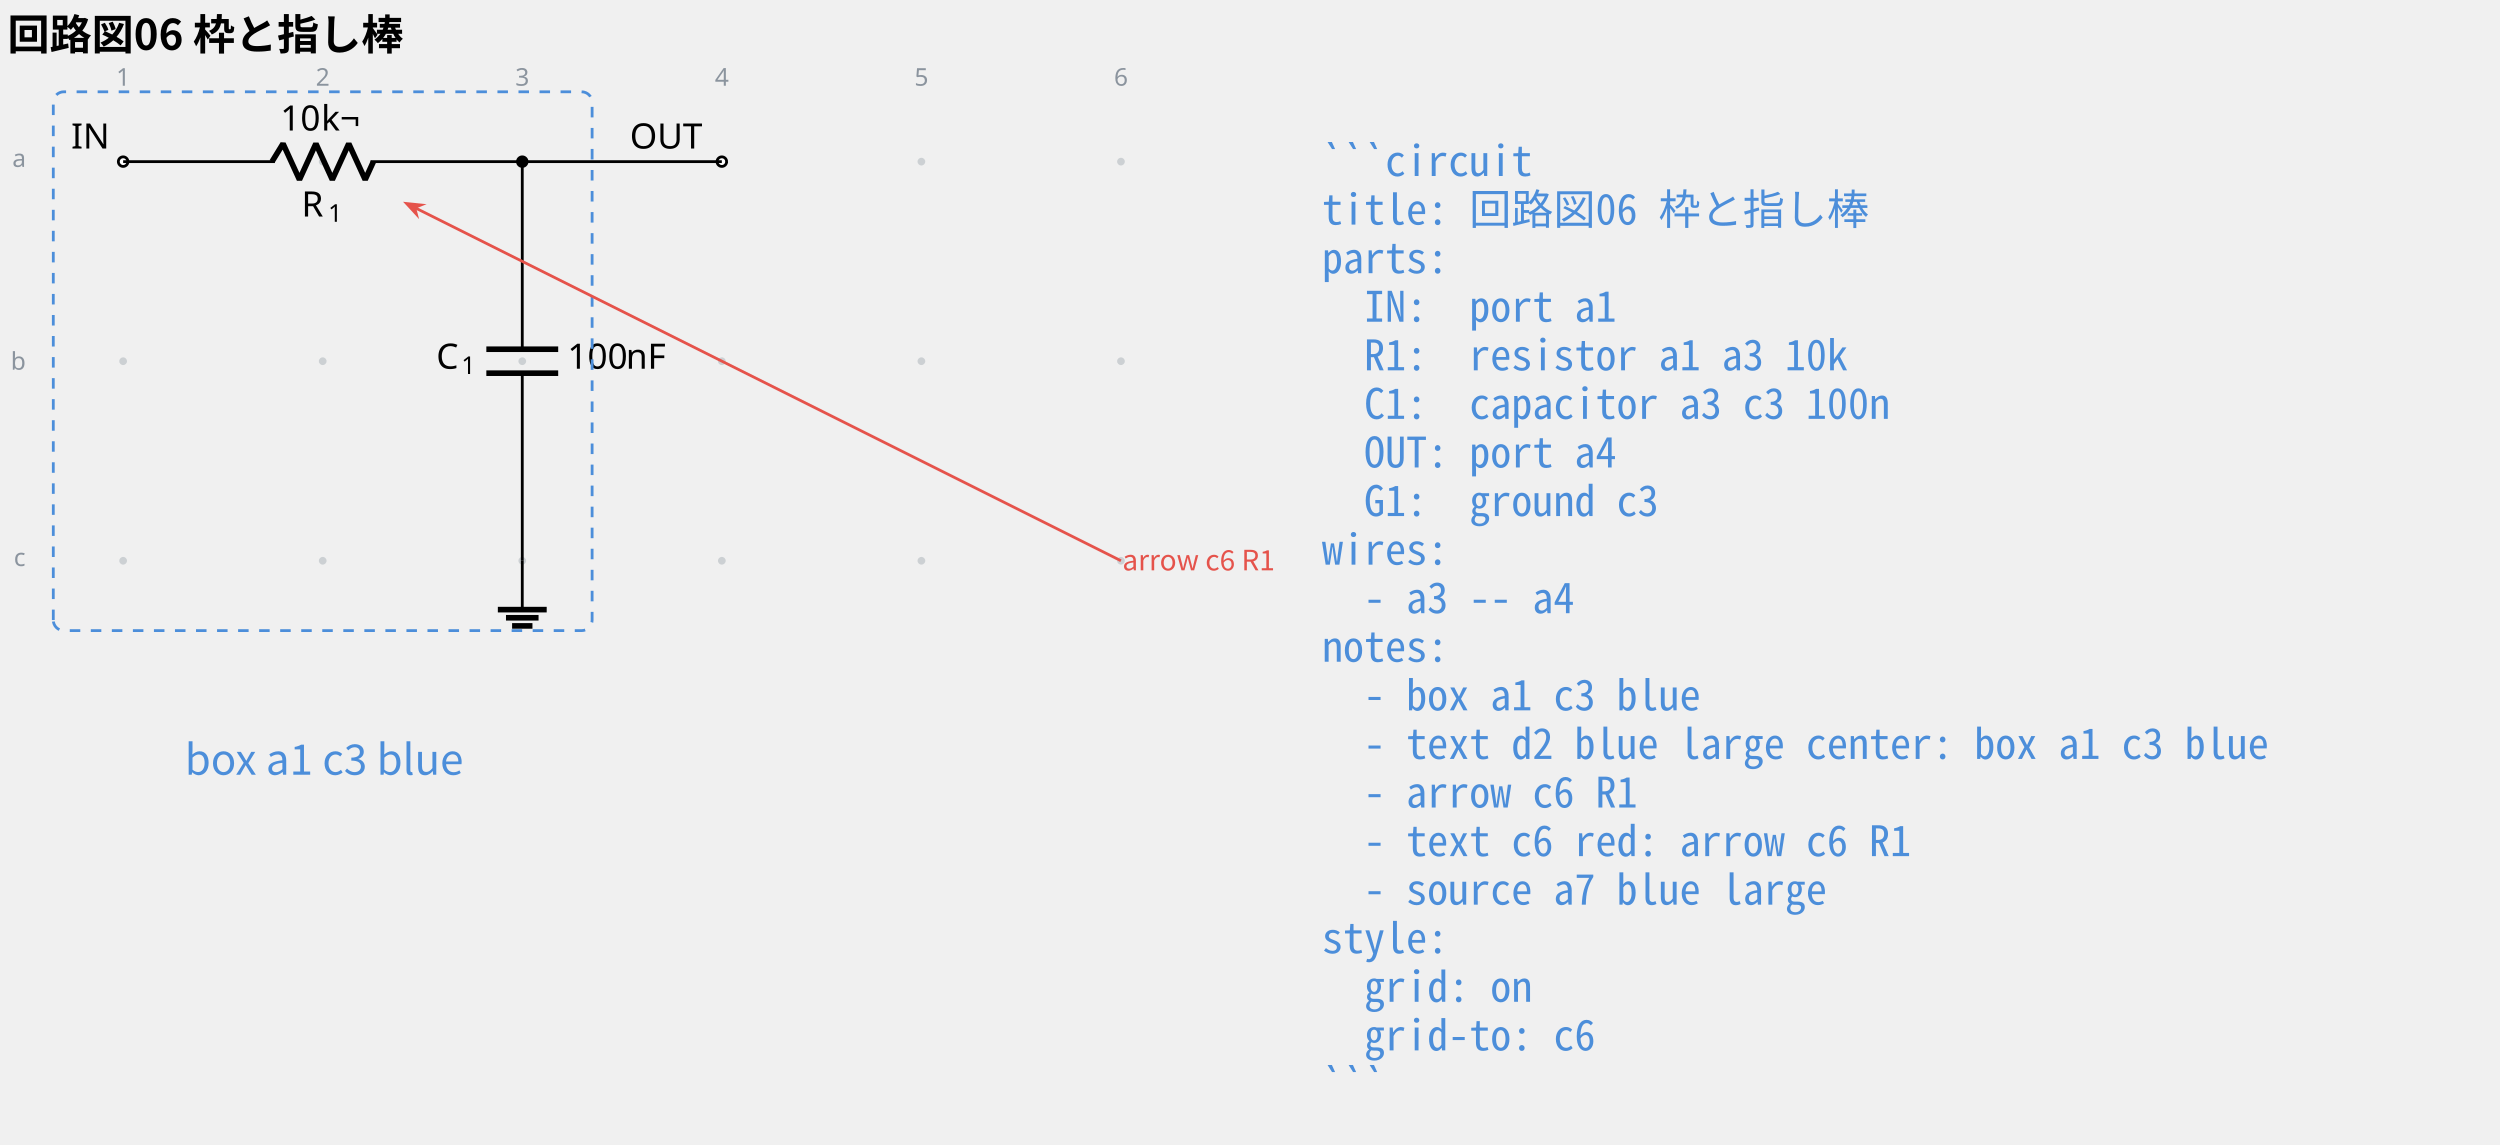
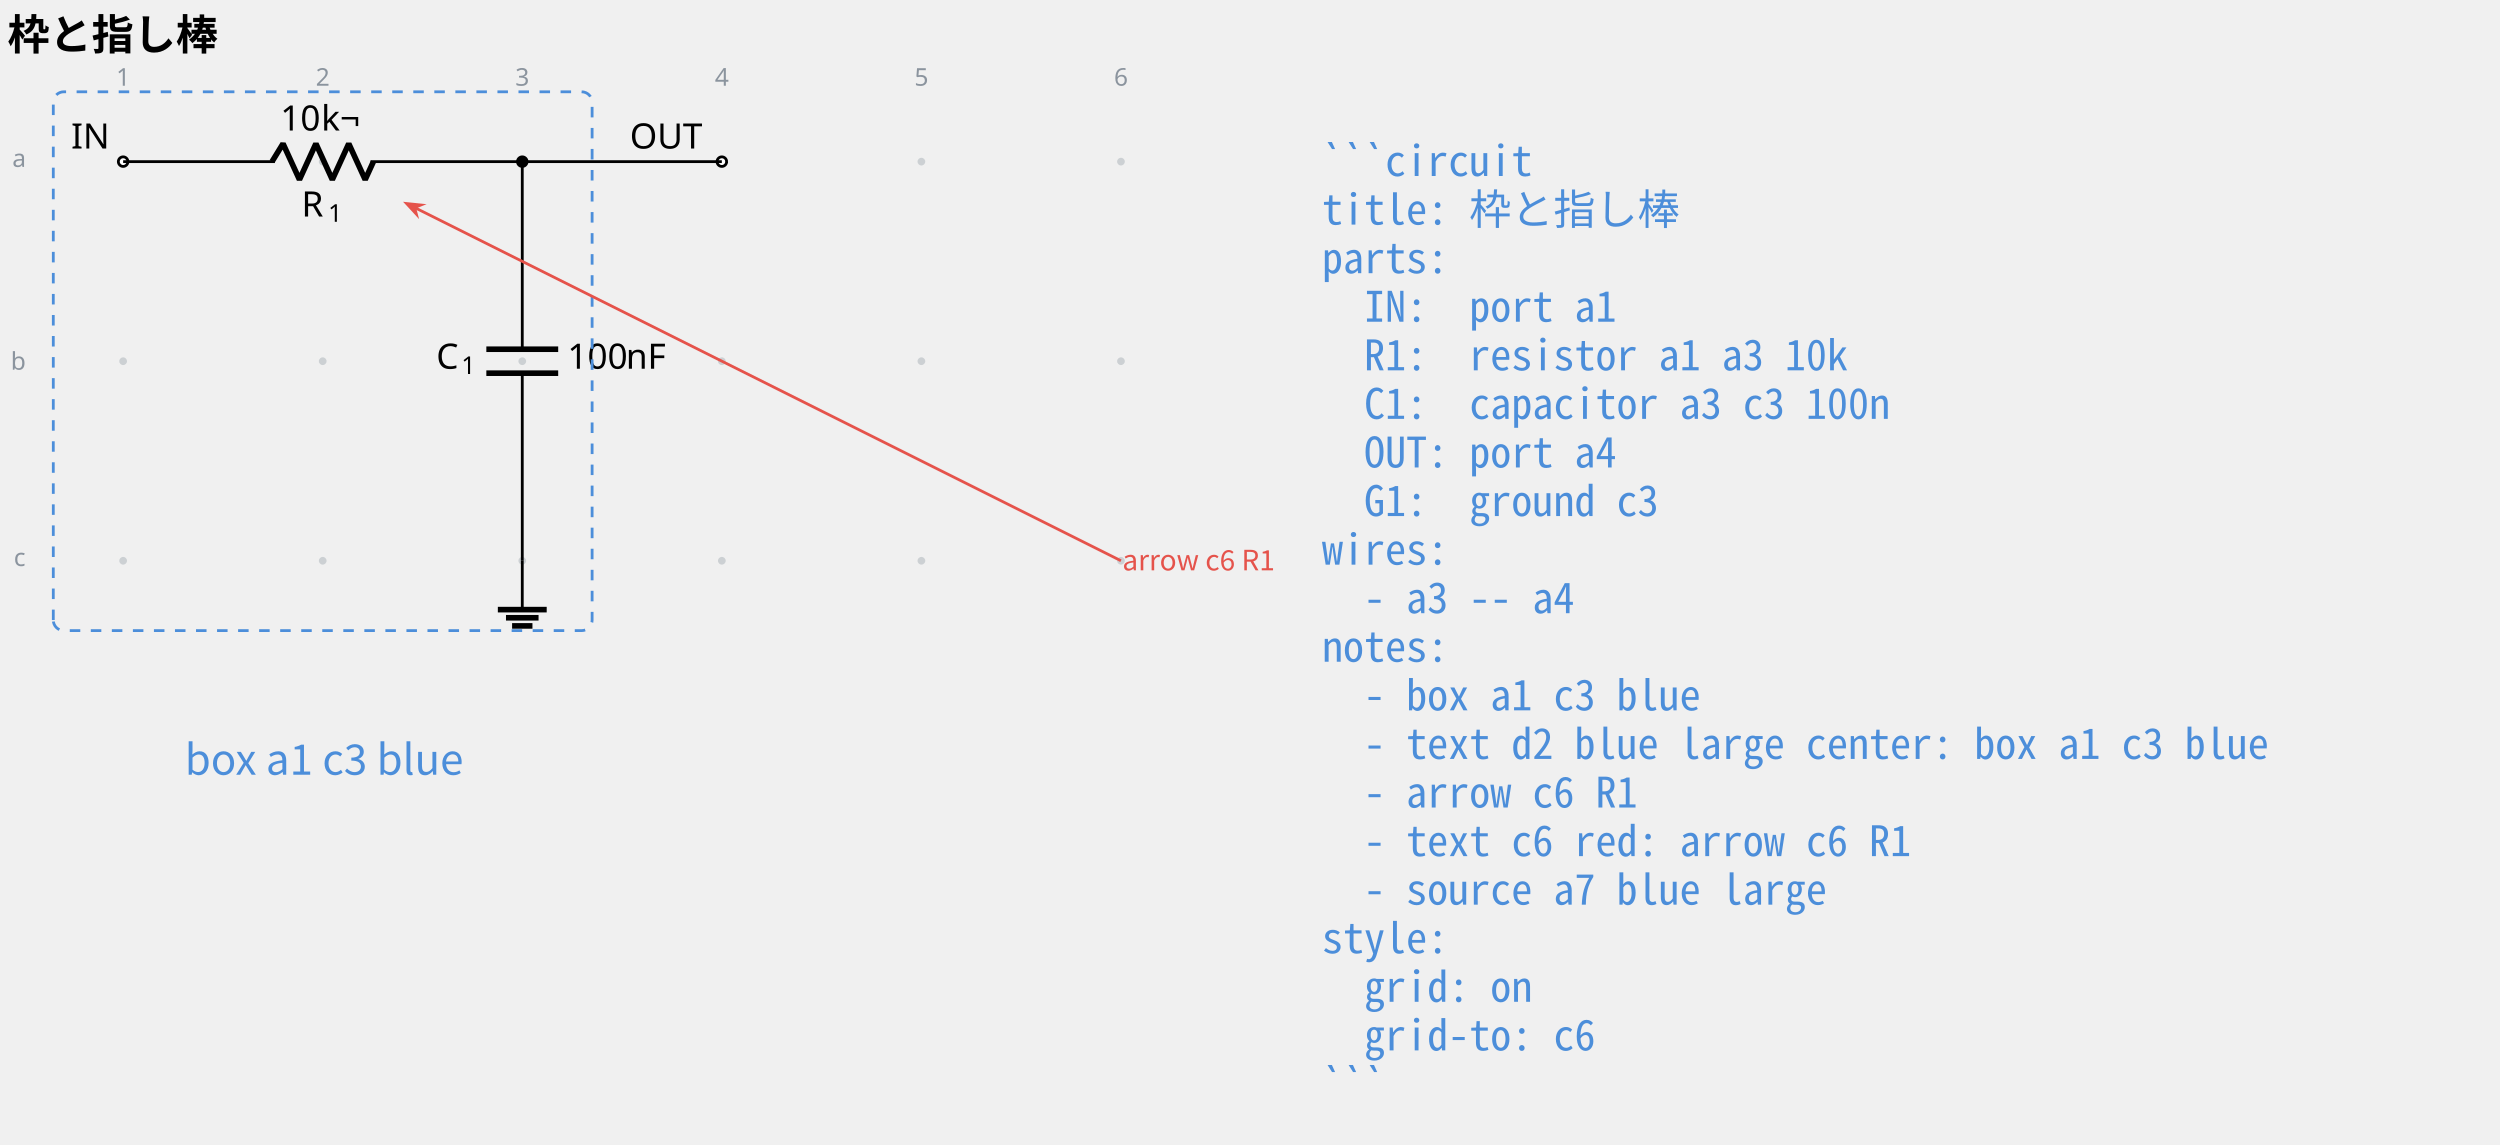
<svg xmlns="http://www.w3.org/2000/svg" data-circuit-fence="0.1.0" fill="currentColor" width="950.495" height="435.191" viewBox="-72 -72 712.871 326.393">
  <g stroke="currentColor" stroke-miterlimit="10" stroke-width=".8">
    <path fill="#8b949e" fill-opacity=".35" stroke="none" stroke-opacity=".35" d="M-35.787-25.909a1.1 1.1 0 1 0-2.2 0 1.1 1.1 0 0 0 2.2 0M-35.787 30.997a1.1 1.1 0 1 0-2.2 0 1.1 1.1 0 0 0 2.2 0M-35.787 87.902a1.1 1.1 0 1 0-2.2 0 1.1 1.1 0 0 0 2.2 0M21.118-25.909a1.1 1.1 0 1 0-2.2 0 1.1 1.1 0 0 0 2.2 0M21.118 30.997a1.1 1.1 0 1 0-2.2 0 1.1 1.1 0 0 0 2.2 0M21.118 87.902a1.1 1.1 0 1 0-2.2 0 1.1 1.1 0 0 0 2.2 0M78.024-25.909a1.1 1.1 0 1 0-2.2 0 1.1 1.1 0 0 0 2.2 0M78.024 30.997a1.1 1.1 0 1 0-2.2 0 1.1 1.1 0 0 0 2.2 0M78.024 87.902a1.1 1.1 0 1 0-2.2 0 1.1 1.1 0 0 0 2.2 0M134.93-25.909a1.1 1.1 0 1 0-2.2 0 1.1 1.1 0 0 0 2.2 0M134.93 30.997a1.1 1.1 0 1 0-2.2 0 1.1 1.1 0 0 0 2.2 0M134.93 87.902a1.1 1.1 0 1 0-2.2 0 1.1 1.1 0 0 0 2.2 0M191.835-25.909a1.1 1.1 0 1 0-2.2 0 1.1 1.1 0 0 0 2.2 0M191.835 30.997a1.1 1.1 0 1 0-2.2 0 1.1 1.1 0 0 0 2.2 0M191.835 87.902a1.1 1.1 0 1 0-2.2 0 1.1 1.1 0 0 0 2.2 0M248.74-25.909a1.1 1.1 0 1 0-2.2 0 1.1 1.1 0 0 0 2.2 0M248.74 30.997a1.1 1.1 0 1 0-2.2 0 1.1 1.1 0 0 0 2.2 0M248.74 87.902a1.1 1.1 0 1 0-2.2 0 1.1 1.1 0 0 0 2.2 0m-1.1 0" />
    <g fill="#8b949e" stroke="#8b949e">
      <text x="-36.887" y="-25.909" fill="#8b949e" stroke="none" font-family="cmr7" font-size="7" transform="translate(-1.993 -21.645)">1</text>
    </g>
    <g fill="#8b949e" stroke="#8b949e">
      <text x="-36.887" y="-25.909" fill="#8b949e" stroke="none" font-family="cmr7" font-size="7" transform="translate(54.912 -21.645)">2</text>
    </g>
    <g fill="#8b949e" stroke="#8b949e">
      <text x="-36.887" y="-25.909" fill="#8b949e" stroke="none" font-family="cmr7" font-size="7" transform="translate(111.818 -21.645)">3</text>
    </g>
    <g fill="#8b949e" stroke="#8b949e">
      <text x="-36.887" y="-25.909" fill="#8b949e" stroke="none" font-family="cmr7" font-size="7" transform="translate(168.723 -21.645)">4</text>
    </g>
    <g fill="#8b949e" stroke="#8b949e">
      <text x="-36.887" y="-25.909" fill="#8b949e" stroke="none" font-family="cmr7" font-size="7" transform="translate(225.629 -21.645)">5</text>
    </g>
    <g fill="#8b949e" stroke="#8b949e">
      <text x="-36.887" y="-25.909" fill="#8b949e" stroke="none" font-family="cmr7" font-size="7" transform="translate(282.534 -21.645)">6</text>
    </g>
    <g fill="#8b949e" stroke="#8b949e">
      <text x="-36.887" y="-25.909" fill="#8b949e" stroke="none" font-family="cmr7" font-size="7" transform="translate(-31.62 1.507)">a</text>
    </g>
    <g fill="#8b949e" stroke="#8b949e">
      <text x="-36.887" y="-25.909" fill="#8b949e" stroke="none" font-family="cmr7" font-size="7" transform="translate(-32.05 59.336)">b</text>
    </g>
    <g fill="#8b949e" stroke="#8b949e">
      <text x="-36.887" y="-25.909" fill="#8b949e" stroke="none" font-family="cmr7" font-size="7" transform="translate(-31.189 115.318)">c</text>
    </g>
    <g fill="#ffffff">
      <path d="M-35.522-25.909a1.365 1.365 0 1 0-2.73 0 1.365 1.365 0 0 0 2.73 0Zm-1.365 0" />
    </g>
    <text x="-36.887" y="-25.909" stroke="none" font-family="cmr10" font-size="10" transform="translate(-14.844 -3.733)">IN</text>
    <path fill="none" d="M-36.887-25.909h.4m-.4 0H6.36m27.315 0h43.248m-.4 0h.4" />
    <g stroke-linejoin="bevel" stroke-width="1.6">
      <path fill="none" d="m5.561-25.909 3.143-5.121 4.686 10.243 4.685-10.243 4.686 10.243 4.686-10.243 4.686 10.243 2.343-5.122" />
    </g>
    <g stroke="none">
      <text x="-36.887" y="-25.909" font-family="cmmi10" font-size="10" transform="translate(50.866 15.648)">R</text>
      <text x="-29.294" y="-24.409" font-family="cmr7" font-size="7" transform="translate(50.866 15.648)">1</text>
    </g>
    <g stroke="none" font-family="cmr10" font-size="10">
      <text x="-36.887" y="-25.909" transform="translate(44.822 -8.863)">10</text>
      <text x="-25.221" y="-25.909" transform="translate(44.822 -8.863)">k¬</text>
    </g>
    <path fill="none" d="M76.924-25.909v.4m0-.4v53.491m0 6.829v53.491m0-.4v.4" />
    <g stroke-width="1.6">
      <path fill="none" d="M87.167 27.582H66.68m20.486 6.829H66.68" />
    </g>
    <g stroke="none">
      <text x="-36.887" y="-25.909" font-family="cmmi10" font-size="10" transform="translate(89.296 59.058)">C</text>
      <text x="-29.74" y="-24.409" font-family="cmr7" font-size="7" transform="translate(89.296 59.058)">1</text>
    </g>
    <g stroke="none" font-family="cmr10" font-size="10">
      <text x="-36.887" y="-25.909" transform="translate(126.693 59.058)">100</text>
      <text x="-20.22" y="-25.909" transform="translate(126.693 59.058)">nF</text>
    </g>
    <g fill="#ffffff">
      <path d="M135.195-25.909a1.365 1.365 0 1 0-2.731 0 1.365 1.365 0 0 0 2.73 0Zm-1.366 0" />
    </g>
    <text x="-36.887" y="-25.909" stroke="none" font-family="cmr10" font-size="10" transform="translate(144.483 -3.733)">OUT</text>
    <path fill="none" d="M76.924 87.902v13.93" />
    <path fill="none" stroke-width="1.6" d="M69.959 101.833h13.93m-11.609 2.321h9.287m-7.545 2.322h5.804" />
    <path fill="none" d="M76.924-25.909h56.905" />
    <path d="M78.29-25.909a1.365 1.365 0 1 0-2.732 0 1.365 1.365 0 0 0 2.731 0Zm-1.366 0" />
    <path fill="none" stroke="#4c8eda" stroke-dasharray="3.0,3.0" d="M-56.804 104.819V-42.826a3 3 0 0 1 3-3H93.841a3 3 0 0 1 3 3V104.82a3 3 0 0 1-3 3H-53.804a3 3 0 0 1-3-3ZM96.841-45.826" />
    <g>
      <text x="-36.887" y="-25.909" fill="#4c8eda" stroke="none" font-family="'Noto Sans CJK JP','Noto Sans JP','Hiragino Sans','Yu Gothic',sans-serif" font-size="12" transform="translate(57.305 174.816)" text-anchor="middle">box a1 c3 blue</text>
    </g>
    <g fill="#e5534b" stroke="#e5534b">
      <path fill="none" d="M247.64 87.902 46.407-12.728" />
      <path stroke-width=".8" d="m43.941-13.962 2.777 3.009-.49-1.865 1.785-.727Z" />
    </g>
    <g>
      <text x="-36.887" y="-25.909" fill="#e5534b" stroke="none" font-family="'Noto Sans CJK JP','Noto Sans JP','Hiragino Sans','Yu Gothic',sans-serif" font-size="8" transform="translate(284.927 116.544)">arrow c6 R1</text>
    </g>
    <g>
      <text x="-36.887" y="-25.909" fill="#4c8eda" stroke="none" font-family="'Noto Sans Mono CJK JP',ui-monospace,'SFMono-Regular',Consolas,'Liberation Mono',monospace" font-size="12" transform="translate(341.833 4.1)" xml:space="preserve">```circuit</text>
    </g>
    <g>
-       <text x="-36.887" y="-25.909" fill="#4c8eda" stroke="none" font-family="'Noto Sans Mono CJK JP',ui-monospace,'SFMono-Regular',Consolas,'Liberation Mono',monospace" font-size="12" transform="translate(341.833 17.956)" xml:space="preserve">title: 回路図06 枠と指し棒</text>
+       <text x="-36.887" y="-25.909" fill="#4c8eda" stroke="none" font-family="'Noto Sans Mono CJK JP',ui-monospace,'SFMono-Regular',Consolas,'Liberation Mono',monospace" font-size="12" transform="translate(341.833 17.956)" xml:space="preserve">title: 枠と指し棒</text>
    </g>
    <g>
      <text x="-36.887" y="-25.909" fill="#4c8eda" stroke="none" font-family="'Noto Sans Mono CJK JP',ui-monospace,'SFMono-Regular',Consolas,'Liberation Mono',monospace" font-size="12" transform="translate(341.833 31.813)" xml:space="preserve">parts:</text>
    </g>
    <g>
      <text x="-36.887" y="-25.909" fill="#4c8eda" stroke="none" font-family="'Noto Sans Mono CJK JP',ui-monospace,'SFMono-Regular',Consolas,'Liberation Mono',monospace" font-size="12" transform="translate(341.833 45.641)" xml:space="preserve">  IN:  port a1</text>
    </g>
    <g>
      <text x="-36.887" y="-25.909" fill="#4c8eda" stroke="none" font-family="'Noto Sans Mono CJK JP',ui-monospace,'SFMono-Regular',Consolas,'Liberation Mono',monospace" font-size="12" transform="translate(341.833 59.498)" xml:space="preserve">  R1:  resistor a1 a3 10k</text>
    </g>
    <g>
      <text x="-36.887" y="-25.909" fill="#4c8eda" stroke="none" font-family="'Noto Sans Mono CJK JP',ui-monospace,'SFMono-Regular',Consolas,'Liberation Mono',monospace" font-size="12" transform="translate(341.833 73.354)" xml:space="preserve">  C1:  capacitor a3 c3 100n</text>
    </g>
    <g>
      <text x="-36.887" y="-25.909" fill="#4c8eda" stroke="none" font-family="'Noto Sans Mono CJK JP',ui-monospace,'SFMono-Regular',Consolas,'Liberation Mono',monospace" font-size="12" transform="translate(341.833 87.21)" xml:space="preserve">  OUT: port a4</text>
    </g>
    <g>
      <text x="-36.887" y="-25.909" fill="#4c8eda" stroke="none" font-family="'Noto Sans Mono CJK JP',ui-monospace,'SFMono-Regular',Consolas,'Liberation Mono',monospace" font-size="12" transform="translate(341.833 101.067)" xml:space="preserve">  G1:  ground c3</text>
    </g>
    <g>
      <text x="-36.887" y="-25.909" fill="#4c8eda" stroke="none" font-family="'Noto Sans Mono CJK JP',ui-monospace,'SFMono-Regular',Consolas,'Liberation Mono',monospace" font-size="12" transform="translate(341.833 114.924)" xml:space="preserve">wires:</text>
    </g>
    <g>
      <text x="-36.887" y="-25.909" fill="#4c8eda" stroke="none" font-family="'Noto Sans Mono CJK JP',ui-monospace,'SFMono-Regular',Consolas,'Liberation Mono',monospace" font-size="12" transform="translate(341.833 128.751)" xml:space="preserve">  - a3 -- a4</text>
    </g>
    <g>
      <text x="-36.887" y="-25.909" fill="#4c8eda" stroke="none" font-family="'Noto Sans Mono CJK JP',ui-monospace,'SFMono-Regular',Consolas,'Liberation Mono',monospace" font-size="12" transform="translate(341.833 142.608)" xml:space="preserve">notes:</text>
    </g>
    <g>
      <text x="-36.887" y="-25.909" fill="#4c8eda" stroke="none" font-family="'Noto Sans Mono CJK JP',ui-monospace,'SFMono-Regular',Consolas,'Liberation Mono',monospace" font-size="12" transform="translate(341.833 156.464)" xml:space="preserve">  - box a1 c3 blue</text>
    </g>
    <g>
      <text x="-36.887" y="-25.909" fill="#4c8eda" stroke="none" font-family="'Noto Sans Mono CJK JP',ui-monospace,'SFMono-Regular',Consolas,'Liberation Mono',monospace" font-size="12" transform="translate(341.833 170.32)" xml:space="preserve">  - text d2 blue large center: box a1 c3 blue</text>
    </g>
    <g>
      <text x="-36.887" y="-25.909" fill="#4c8eda" stroke="none" font-family="'Noto Sans Mono CJK JP',ui-monospace,'SFMono-Regular',Consolas,'Liberation Mono',monospace" font-size="12" transform="translate(341.833 184.177)" xml:space="preserve">  - arrow c6 R1</text>
    </g>
    <g>
      <text x="-36.887" y="-25.909" fill="#4c8eda" stroke="none" font-family="'Noto Sans Mono CJK JP',ui-monospace,'SFMono-Regular',Consolas,'Liberation Mono',monospace" font-size="12" transform="translate(341.833 198.034)" xml:space="preserve">  - text c6 red: arrow c6 R1</text>
    </g>
    <g>
      <text x="-36.887" y="-25.909" fill="#4c8eda" stroke="none" font-family="'Noto Sans Mono CJK JP',ui-monospace,'SFMono-Regular',Consolas,'Liberation Mono',monospace" font-size="12" transform="translate(341.833 211.862)" xml:space="preserve">  - source a7 blue large</text>
    </g>
    <g>
      <text x="-36.887" y="-25.909" fill="#4c8eda" stroke="none" font-family="'Noto Sans Mono CJK JP',ui-monospace,'SFMono-Regular',Consolas,'Liberation Mono',monospace" font-size="12" transform="translate(341.833 225.718)" xml:space="preserve">style:</text>
    </g>
    <g>
      <text x="-36.887" y="-25.909" fill="#4c8eda" stroke="none" font-family="'Noto Sans Mono CJK JP',ui-monospace,'SFMono-Regular',Consolas,'Liberation Mono',monospace" font-size="12" transform="translate(341.833 239.575)" xml:space="preserve">  grid: on</text>
    </g>
    <g>
      <text x="-36.887" y="-25.909" fill="#4c8eda" stroke="none" font-family="'Noto Sans Mono CJK JP',ui-monospace,'SFMono-Regular',Consolas,'Liberation Mono',monospace" font-size="12" transform="translate(341.833 253.431)" xml:space="preserve">  grid-to: c6</text>
    </g>
    <g>
      <text x="-36.887" y="-25.909" fill="#4c8eda" stroke="none" font-family="'Noto Sans Mono CJK JP',ui-monospace,'SFMono-Regular',Consolas,'Liberation Mono',monospace" font-size="12" transform="translate(341.833 267.288)" xml:space="preserve">```</text>
    </g>
    <g>
-       <text x="-36.887" y="-25.909" fill="currentColor" stroke="none" font-family="'Noto Sans CJK JP','Noto Sans JP','Hiragino Sans','Yu Gothic',sans-serif" font-size="12" transform="translate(-32.983 -31.889)" font-weight="bold">回路図06 枠と指し棒</text>
+       <text x="-36.887" y="-25.909" fill="currentColor" stroke="none" font-family="'Noto Sans CJK JP','Noto Sans JP','Hiragino Sans','Yu Gothic',sans-serif" font-size="12" transform="translate(-32.983 -31.889)" font-weight="bold">枠と指し棒</text>
    </g>
  </g>
</svg>
